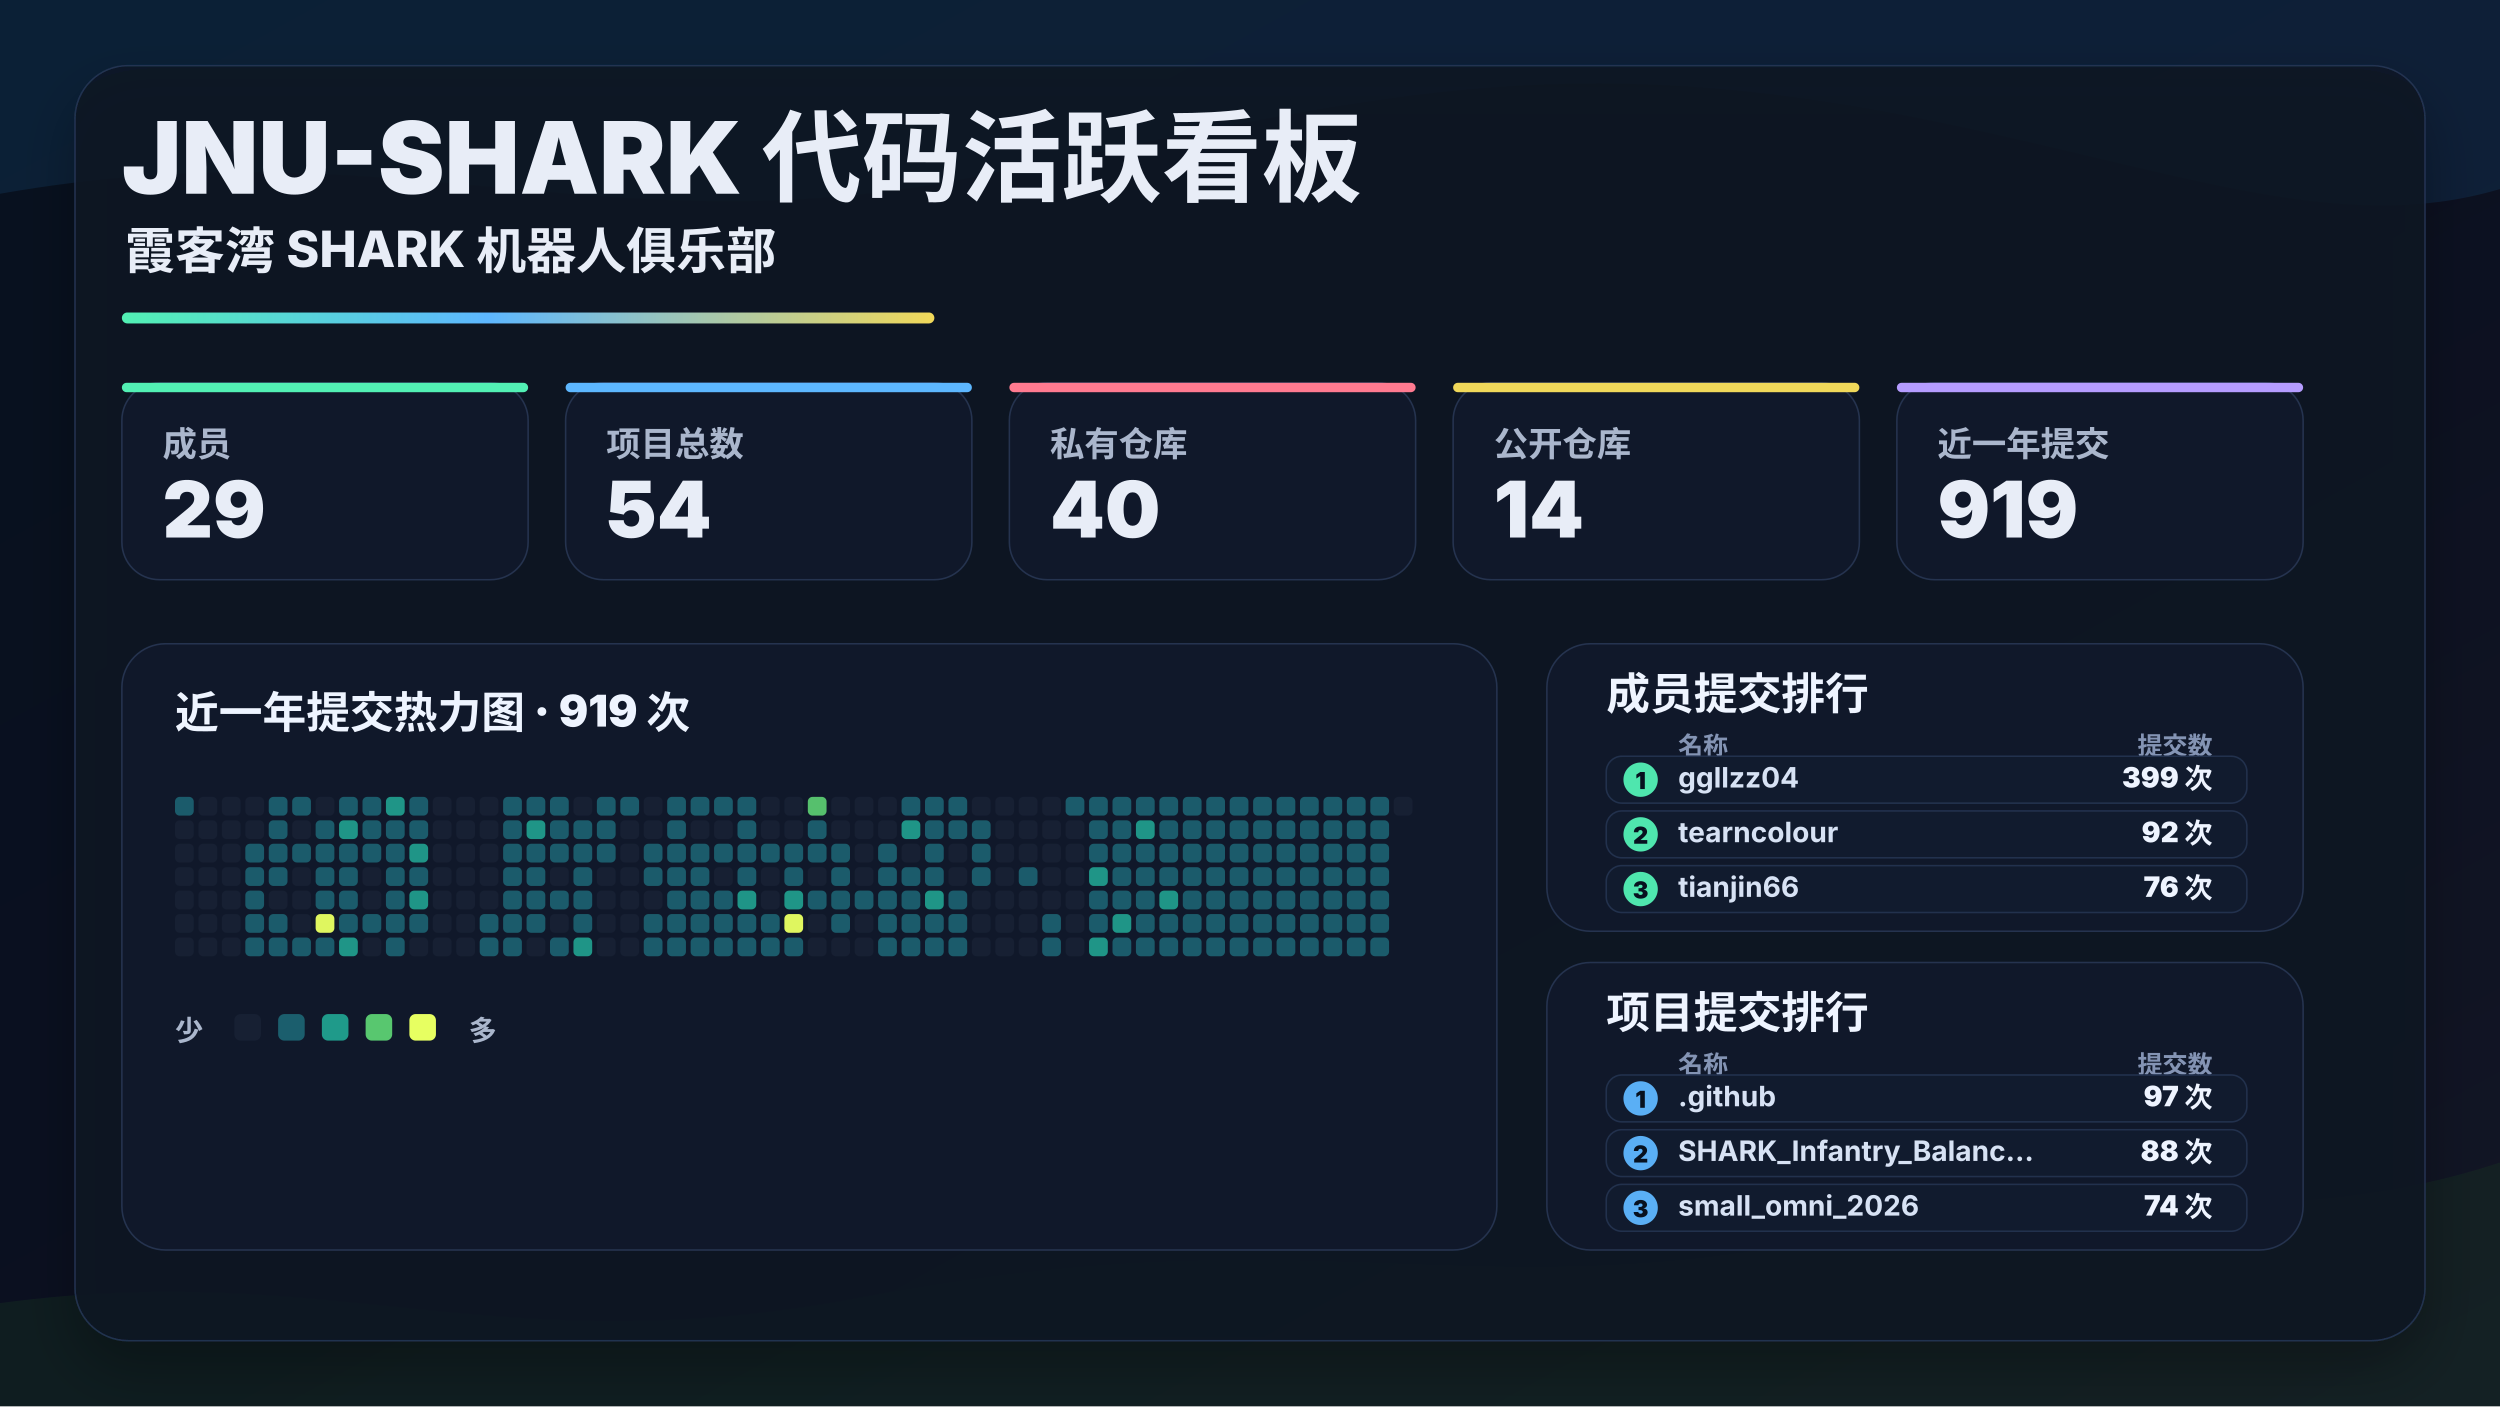
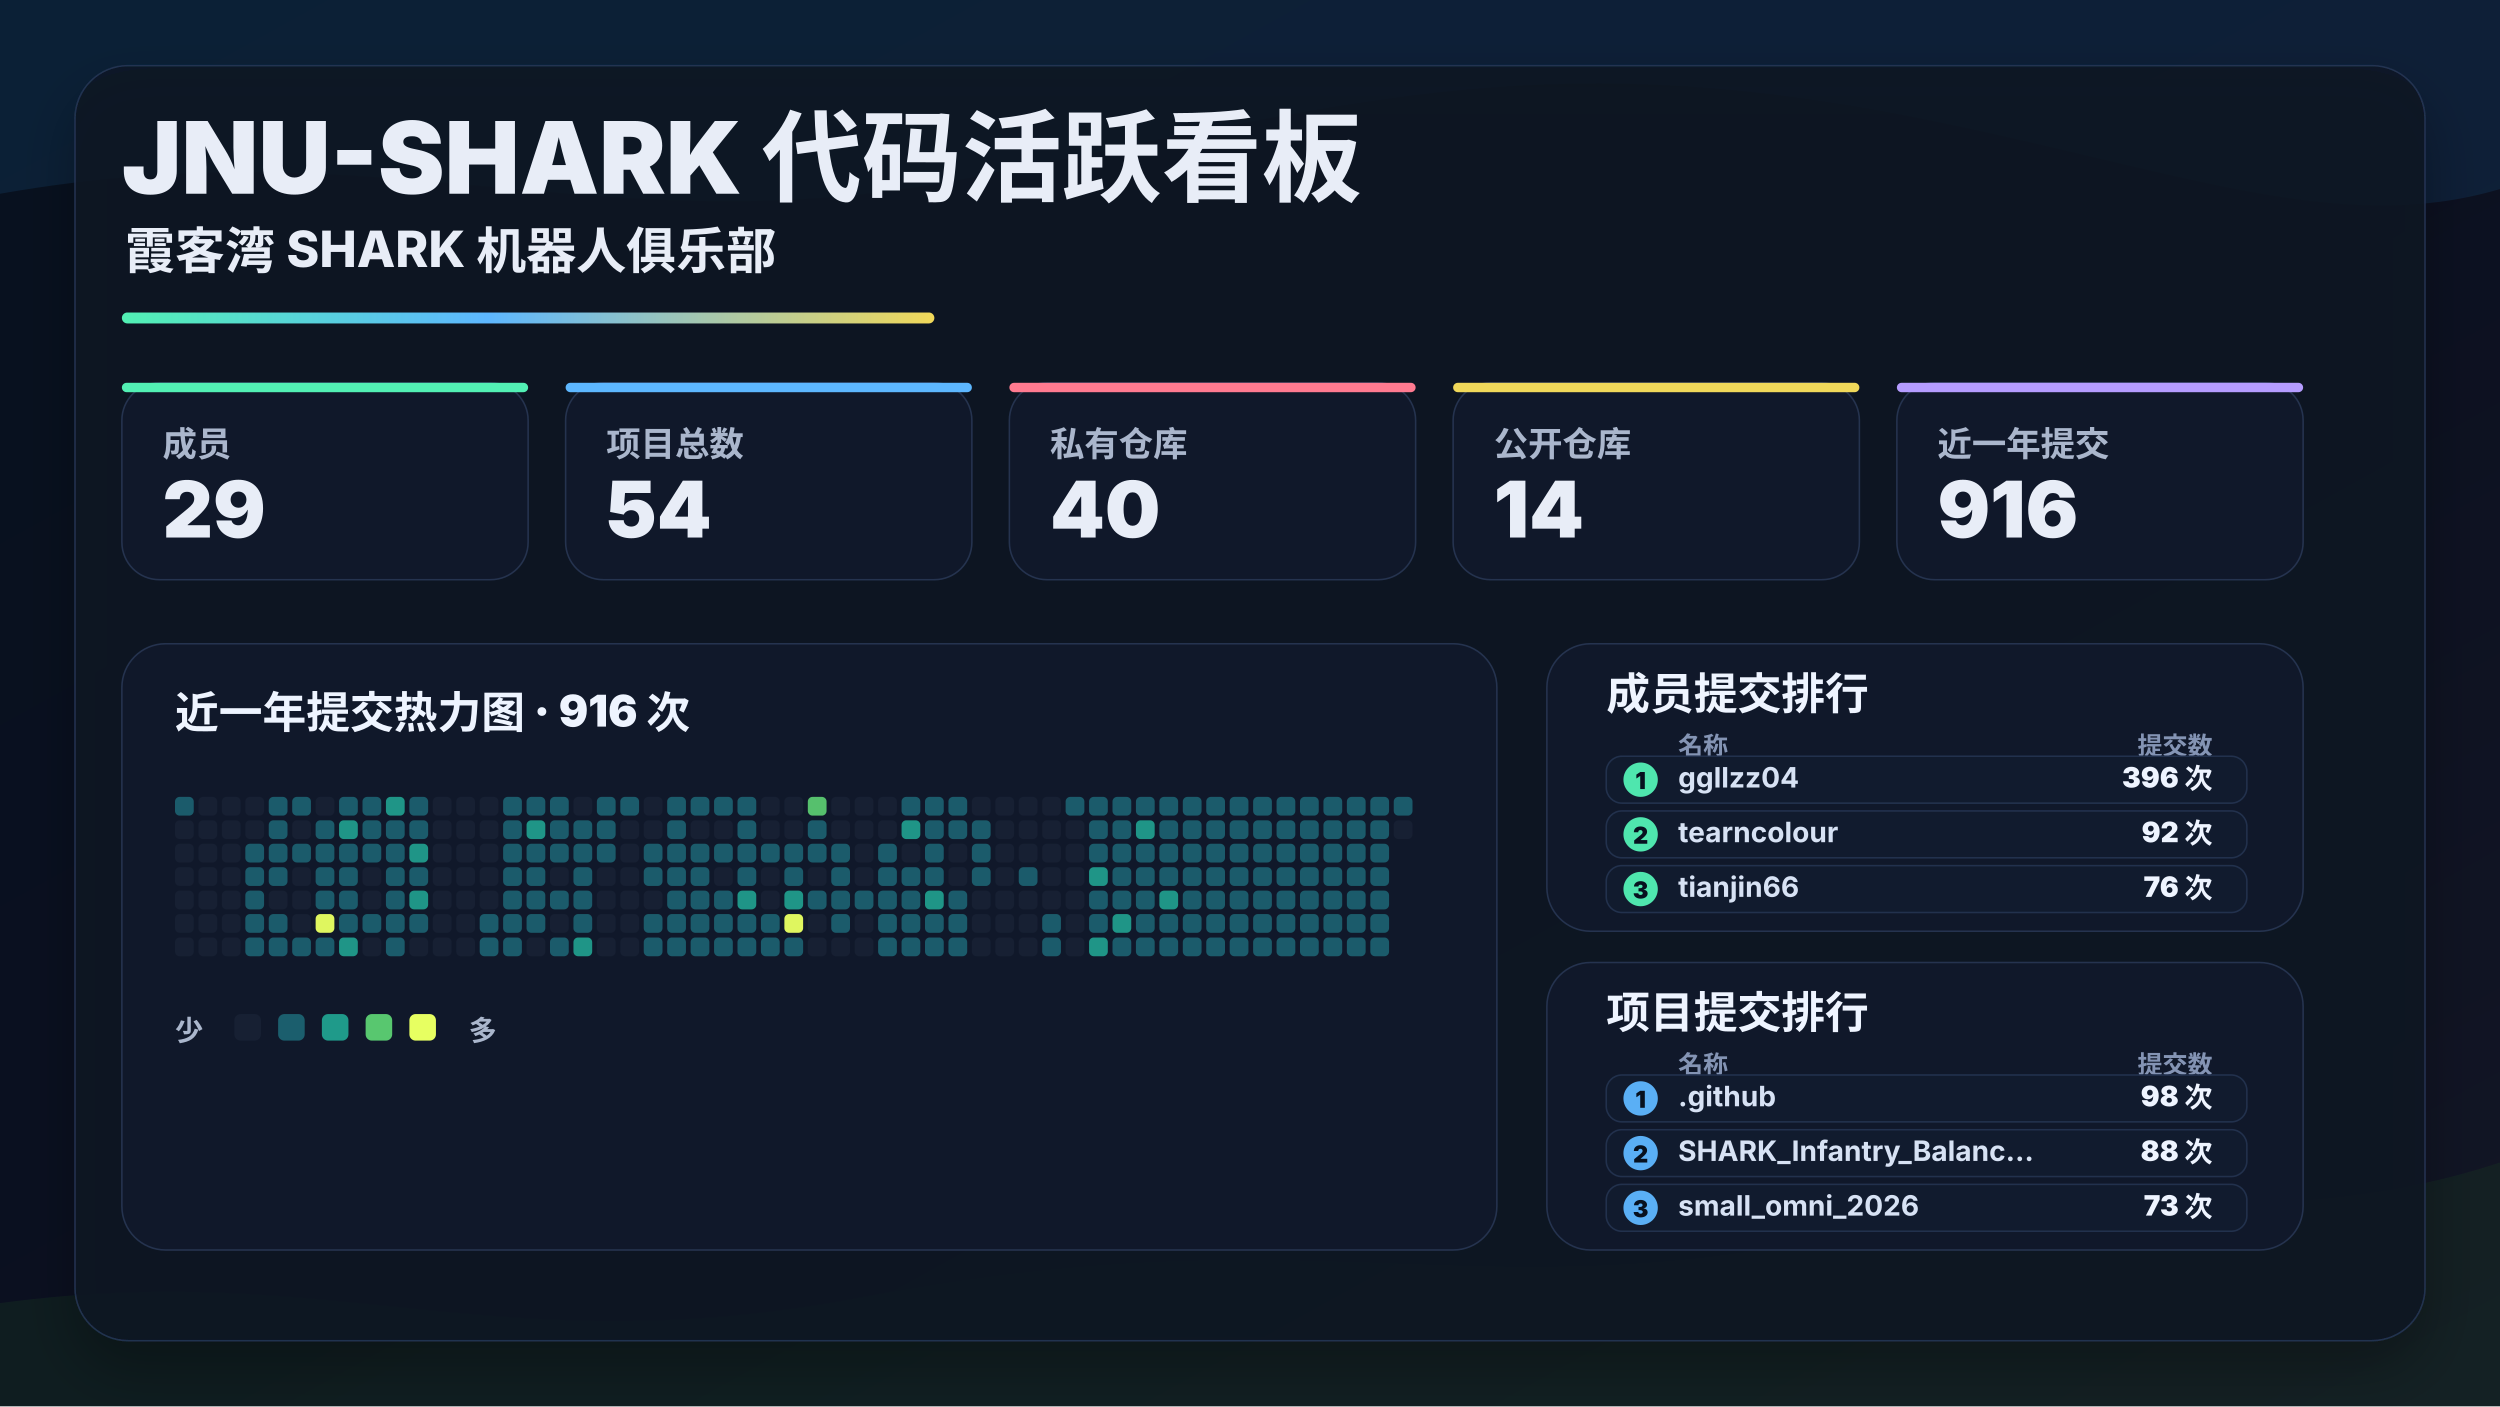
<svg xmlns="http://www.w3.org/2000/svg" width="1600" height="900" viewBox="0 0 1600 900" role="img" aria-labelledby="title desc">
  <defs>
    <linearGradient id="bg" x1="0" y1="0" x2="1" y2="1">
      <stop offset="0" stop-color="#07111f" />
      <stop offset="0.52" stop-color="#0b1020" />
      <stop offset="1" stop-color="#131625" />
    </linearGradient>
    <linearGradient id="hero" x1="0" y1="0" x2="1" y2="0">
      <stop offset="0" stop-color="#52f0b4" />
      <stop offset="0.45" stop-color="#5db7ff" />
      <stop offset="1" stop-color="#f0d85a" />
    </linearGradient>
    <filter id="softShadow" x="-10%" y="-10%" width="120%" height="120%">
      <feDropShadow dx="0" dy="18" stdDeviation="18" flood-color="#000000" flood-opacity="0.32" />
    </filter>
  </defs>
  <style>
    text { font-family: Inter, ui-sans-serif, system-ui, -apple-system, BlinkMacSystemFont, "Segoe UI", "PingFang SC", "Microsoft YaHei", sans-serif; fill: #e8edf7; }
    .title { font-size: 64px; font-weight: 900; letter-spacing: 0; }
    .subtitle { font-size: 32px; font-weight: 780; fill: #e8edf7; }
    .label { font-size: 22px; fill: #aab6cc; font-weight: 760; }
    .stat { font-size: 50px; font-weight: 900; }
    .section-title { font-size: 28px; font-weight: 860; fill: #eef4ff; }
    .table-head { font-size: 16px; fill: #8494b4; font-weight: 720; }
    .row-name { font-size: 18px; fill: #d7e2f4; font-weight: 720; }
    .row-value { font-size: 18px; fill: #eef4ff; font-weight: 860; }
    .rank { font-size: 15px; fill: #07111f; font-weight: 900; }
    .tiny { font-size: 18px; fill: #aab6cc; font-weight: 620; }
  </style>
  <rect width="1600" height="900" fill="url(#bg)" />
  <path d="M0 124 C250 80 385 160 620 114 C860 67 982 28 1220 74 C1392 108 1495 152 1600 121 L1600 0 L0 0 Z" fill="#12385c" opacity="0.38" />
  <path d="M0 834 C216 805 318 875 553 830 C835 776 935 837 1160 794 C1350 758 1464 789 1600 744 L1600 900 L0 900 Z" fill="#173622" opacity="0.36" />
  <g filter="url(#softShadow)">
    <rect x="48" y="42" width="1504" height="816" rx="34" fill="#0b1324" opacity="0.88" stroke="#263654" />
  </g>
  <text x="78" y="124" class="title">JNU-SHARK 代码活跃看板</text>
  <text x="80" y="172" class="subtitle">霞客湾 SHARK 机器人俱乐部</text>
  <rect x="78" y="200" width="520" height="7" rx="3.5" fill="url(#hero)" />
  <g>
    <rect x="78" y="245" width="260" height="126" rx="24" fill="#10182a" stroke="#25334f" />
    <rect x="78" y="245" width="260" height="6" rx="3" fill="#52f0b4" />
    <text x="104" y="292" class="label">成员</text>
    <text x="104" y="344" class="stat">29</text>
  </g>
  <g>
    <rect x="362" y="245" width="260" height="126" rx="24" fill="#10182a" stroke="#25334f" />
    <rect x="362" y="245" width="260" height="6" rx="3" fill="#5db7ff" />
    <text x="388" y="292" class="label">项目总数</text>
    <text x="388" y="344" class="stat">54</text>
  </g>
  <g>
    <rect x="646" y="245" width="260" height="126" rx="24" fill="#10182a" stroke="#25334f" />
    <rect x="646" y="245" width="260" height="6" rx="3" fill="#ff7a90" />
    <text x="672" y="292" class="label">私有仓库</text>
    <text x="672" y="344" class="stat">40</text>
  </g>
  <g>
    <rect x="930" y="245" width="260" height="126" rx="24" fill="#10182a" stroke="#25334f" />
    <rect x="930" y="245" width="260" height="6" rx="3" fill="#f0d85a" />
    <text x="956" y="292" class="label">公开仓库</text>
    <text x="956" y="344" class="stat">14</text>
  </g>
  <g>
    <rect x="1214" y="245" width="260" height="126" rx="24" fill="#10182a" stroke="#25334f" />
    <rect x="1214" y="245" width="260" height="6" rx="3" fill="#b59cff" />
    <text x="1240" y="292" class="label">近一年提交</text>
-     <text x="1240" y="344" class="stat">919</text>
+     <text x="1240" y="344" class="stat">916</text>
  </g>
  <rect x="78" y="412" width="880" height="388" rx="28" fill="#10182a" stroke="#25334f" />
-   <text x="112" y="466" class="section-title">近一年提交热力图 · 919 次</text>
+   <text x="112" y="466" class="section-title">近一年提交热力图 · 916 次</text>
  <rect x="112" y="510" width="12" height="12" rx="3" fill="#1b5e6d" opacity="0.96" />
  <rect x="112" y="525" width="12" height="12" rx="3" fill="#172033" opacity="0.96" />
  <rect x="112" y="540" width="12" height="12" rx="3" fill="#172033" opacity="0.96" />
  <rect x="112" y="555" width="12" height="12" rx="3" fill="#172033" opacity="0.96" />
  <rect x="112" y="570" width="12" height="12" rx="3" fill="#172033" opacity="0.96" />
  <rect x="112" y="585" width="12" height="12" rx="3" fill="#172033" opacity="0.96" />
  <rect x="112" y="600" width="12" height="12" rx="3" fill="#172033" opacity="0.96" />
  <rect x="127" y="510" width="12" height="12" rx="3" fill="#172033" opacity="0.96" />
  <rect x="127" y="525" width="12" height="12" rx="3" fill="#172033" opacity="0.96" />
  <rect x="127" y="540" width="12" height="12" rx="3" fill="#172033" opacity="0.96" />
  <rect x="127" y="555" width="12" height="12" rx="3" fill="#172033" opacity="0.96" />
  <rect x="127" y="570" width="12" height="12" rx="3" fill="#172033" opacity="0.96" />
  <rect x="127" y="585" width="12" height="12" rx="3" fill="#172033" opacity="0.96" />
  <rect x="127" y="600" width="12" height="12" rx="3" fill="#172033" opacity="0.96" />
  <rect x="142" y="510" width="12" height="12" rx="3" fill="#172033" opacity="0.96" />
  <rect x="142" y="525" width="12" height="12" rx="3" fill="#172033" opacity="0.96" />
  <rect x="142" y="540" width="12" height="12" rx="3" fill="#172033" opacity="0.96" />
  <rect x="142" y="555" width="12" height="12" rx="3" fill="#172033" opacity="0.96" />
  <rect x="142" y="570" width="12" height="12" rx="3" fill="#172033" opacity="0.96" />
  <rect x="142" y="585" width="12" height="12" rx="3" fill="#172033" opacity="0.96" />
  <rect x="142" y="600" width="12" height="12" rx="3" fill="#172033" opacity="0.96" />
  <rect x="157" y="510" width="12" height="12" rx="3" fill="#172033" opacity="0.96" />
  <rect x="157" y="525" width="12" height="12" rx="3" fill="#172033" opacity="0.96" />
  <rect x="157" y="540" width="12" height="12" rx="3" fill="#1b5e6d" opacity="0.96" />
  <rect x="157" y="555" width="12" height="12" rx="3" fill="#1b5e6d" opacity="0.96" />
  <rect x="157" y="570" width="12" height="12" rx="3" fill="#1b5e6d" opacity="0.96" />
  <rect x="157" y="585" width="12" height="12" rx="3" fill="#1b5e6d" opacity="0.96" />
  <rect x="157" y="600" width="12" height="12" rx="3" fill="#1b5e6d" opacity="0.96" />
  <rect x="172" y="510" width="12" height="12" rx="3" fill="#1b5e6d" opacity="0.96" />
  <rect x="172" y="525" width="12" height="12" rx="3" fill="#1b5e6d" opacity="0.96" />
  <rect x="172" y="540" width="12" height="12" rx="3" fill="#1b5e6d" opacity="0.96" />
  <rect x="172" y="555" width="12" height="12" rx="3" fill="#1b5e6d" opacity="0.96" />
  <rect x="172" y="570" width="12" height="12" rx="3" fill="#172033" opacity="0.96" />
  <rect x="172" y="585" width="12" height="12" rx="3" fill="#1b5e6d" opacity="0.96" />
  <rect x="172" y="600" width="12" height="12" rx="3" fill="#1b5e6d" opacity="0.96" />
  <rect x="187" y="510" width="12" height="12" rx="3" fill="#1b5e6d" opacity="0.96" />
  <rect x="187" y="525" width="12" height="12" rx="3" fill="#172033" opacity="0.96" />
  <rect x="187" y="540" width="12" height="12" rx="3" fill="#1b5e6d" opacity="0.96" />
  <rect x="187" y="555" width="12" height="12" rx="3" fill="#172033" opacity="0.96" />
  <rect x="187" y="570" width="12" height="12" rx="3" fill="#172033" opacity="0.96" />
  <rect x="187" y="585" width="12" height="12" rx="3" fill="#172033" opacity="0.96" />
  <rect x="187" y="600" width="12" height="12" rx="3" fill="#1b5e6d" opacity="0.96" />
  <rect x="202" y="510" width="12" height="12" rx="3" fill="#172033" opacity="0.96" />
  <rect x="202" y="525" width="12" height="12" rx="3" fill="#1b5e6d" opacity="0.96" />
  <rect x="202" y="540" width="12" height="12" rx="3" fill="#1b5e6d" opacity="0.96" />
  <rect x="202" y="555" width="12" height="12" rx="3" fill="#1b5e6d" opacity="0.96" />
  <rect x="202" y="570" width="12" height="12" rx="3" fill="#1b5e6d" opacity="0.96" />
  <rect x="202" y="585" width="12" height="12" rx="3" fill="#e7ff61" opacity="0.96" />
  <rect x="202" y="600" width="12" height="12" rx="3" fill="#1b5e6d" opacity="0.96" />
  <rect x="217" y="510" width="12" height="12" rx="3" fill="#1b5e6d" opacity="0.96" />
  <rect x="217" y="525" width="12" height="12" rx="3" fill="#1f9a8a" opacity="0.96" />
  <rect x="217" y="540" width="12" height="12" rx="3" fill="#1b5e6d" opacity="0.96" />
  <rect x="217" y="555" width="12" height="12" rx="3" fill="#1b5e6d" opacity="0.96" />
  <rect x="217" y="570" width="12" height="12" rx="3" fill="#1b5e6d" opacity="0.96" />
  <rect x="217" y="585" width="12" height="12" rx="3" fill="#1b5e6d" opacity="0.96" />
  <rect x="217" y="600" width="12" height="12" rx="3" fill="#1f9a8a" opacity="0.96" />
  <rect x="232" y="510" width="12" height="12" rx="3" fill="#1b5e6d" opacity="0.96" />
  <rect x="232" y="525" width="12" height="12" rx="3" fill="#1b5e6d" opacity="0.96" />
  <rect x="232" y="540" width="12" height="12" rx="3" fill="#1b5e6d" opacity="0.96" />
  <rect x="232" y="555" width="12" height="12" rx="3" fill="#172033" opacity="0.96" />
  <rect x="232" y="570" width="12" height="12" rx="3" fill="#172033" opacity="0.96" />
  <rect x="232" y="585" width="12" height="12" rx="3" fill="#1b5e6d" opacity="0.96" />
  <rect x="232" y="600" width="12" height="12" rx="3" fill="#172033" opacity="0.96" />
  <rect x="247" y="510" width="12" height="12" rx="3" fill="#1f9a8a" opacity="0.96" />
  <rect x="247" y="525" width="12" height="12" rx="3" fill="#1b5e6d" opacity="0.96" />
  <rect x="247" y="540" width="12" height="12" rx="3" fill="#1b5e6d" opacity="0.96" />
  <rect x="247" y="555" width="12" height="12" rx="3" fill="#1b5e6d" opacity="0.96" />
  <rect x="247" y="570" width="12" height="12" rx="3" fill="#1b5e6d" opacity="0.96" />
  <rect x="247" y="585" width="12" height="12" rx="3" fill="#1b5e6d" opacity="0.96" />
  <rect x="247" y="600" width="12" height="12" rx="3" fill="#1b5e6d" opacity="0.96" />
  <rect x="262" y="510" width="12" height="12" rx="3" fill="#1b5e6d" opacity="0.96" />
  <rect x="262" y="525" width="12" height="12" rx="3" fill="#1b5e6d" opacity="0.96" />
  <rect x="262" y="540" width="12" height="12" rx="3" fill="#1f9a8a" opacity="0.96" />
  <rect x="262" y="555" width="12" height="12" rx="3" fill="#1b5e6d" opacity="0.96" />
  <rect x="262" y="570" width="12" height="12" rx="3" fill="#1f9a8a" opacity="0.96" />
  <rect x="262" y="585" width="12" height="12" rx="3" fill="#1b5e6d" opacity="0.96" />
  <rect x="262" y="600" width="12" height="12" rx="3" fill="#172033" opacity="0.96" />
  <rect x="277" y="510" width="12" height="12" rx="3" fill="#172033" opacity="0.96" />
  <rect x="277" y="525" width="12" height="12" rx="3" fill="#172033" opacity="0.96" />
  <rect x="277" y="540" width="12" height="12" rx="3" fill="#172033" opacity="0.96" />
  <rect x="277" y="555" width="12" height="12" rx="3" fill="#172033" opacity="0.96" />
  <rect x="277" y="570" width="12" height="12" rx="3" fill="#172033" opacity="0.96" />
  <rect x="277" y="585" width="12" height="12" rx="3" fill="#172033" opacity="0.96" />
  <rect x="277" y="600" width="12" height="12" rx="3" fill="#172033" opacity="0.96" />
  <rect x="292" y="510" width="12" height="12" rx="3" fill="#172033" opacity="0.96" />
  <rect x="292" y="525" width="12" height="12" rx="3" fill="#172033" opacity="0.96" />
  <rect x="292" y="540" width="12" height="12" rx="3" fill="#172033" opacity="0.96" />
  <rect x="292" y="555" width="12" height="12" rx="3" fill="#172033" opacity="0.96" />
  <rect x="292" y="570" width="12" height="12" rx="3" fill="#172033" opacity="0.96" />
  <rect x="292" y="585" width="12" height="12" rx="3" fill="#172033" opacity="0.96" />
  <rect x="292" y="600" width="12" height="12" rx="3" fill="#172033" opacity="0.96" />
  <rect x="307" y="510" width="12" height="12" rx="3" fill="#172033" opacity="0.96" />
  <rect x="307" y="525" width="12" height="12" rx="3" fill="#172033" opacity="0.96" />
  <rect x="307" y="540" width="12" height="12" rx="3" fill="#172033" opacity="0.96" />
  <rect x="307" y="555" width="12" height="12" rx="3" fill="#172033" opacity="0.96" />
  <rect x="307" y="570" width="12" height="12" rx="3" fill="#172033" opacity="0.96" />
  <rect x="307" y="585" width="12" height="12" rx="3" fill="#1b5e6d" opacity="0.96" />
  <rect x="307" y="600" width="12" height="12" rx="3" fill="#1b5e6d" opacity="0.96" />
  <rect x="322" y="510" width="12" height="12" rx="3" fill="#1b5e6d" opacity="0.96" />
  <rect x="322" y="525" width="12" height="12" rx="3" fill="#1b5e6d" opacity="0.96" />
  <rect x="322" y="540" width="12" height="12" rx="3" fill="#1b5e6d" opacity="0.96" />
  <rect x="322" y="555" width="12" height="12" rx="3" fill="#1b5e6d" opacity="0.96" />
  <rect x="322" y="570" width="12" height="12" rx="3" fill="#1b5e6d" opacity="0.96" />
  <rect x="322" y="585" width="12" height="12" rx="3" fill="#1b5e6d" opacity="0.96" />
  <rect x="322" y="600" width="12" height="12" rx="3" fill="#1b5e6d" opacity="0.96" />
  <rect x="337" y="510" width="12" height="12" rx="3" fill="#1b5e6d" opacity="0.96" />
  <rect x="337" y="525" width="12" height="12" rx="3" fill="#1f9a8a" opacity="0.96" />
  <rect x="337" y="540" width="12" height="12" rx="3" fill="#1b5e6d" opacity="0.96" />
  <rect x="337" y="555" width="12" height="12" rx="3" fill="#1b5e6d" opacity="0.96" />
  <rect x="337" y="570" width="12" height="12" rx="3" fill="#1b5e6d" opacity="0.96" />
  <rect x="337" y="585" width="12" height="12" rx="3" fill="#1b5e6d" opacity="0.96" />
  <rect x="337" y="600" width="12" height="12" rx="3" fill="#172033" opacity="0.96" />
  <rect x="352" y="510" width="12" height="12" rx="3" fill="#1b5e6d" opacity="0.96" />
  <rect x="352" y="525" width="12" height="12" rx="3" fill="#1b5e6d" opacity="0.96" />
  <rect x="352" y="540" width="12" height="12" rx="3" fill="#1b5e6d" opacity="0.96" />
  <rect x="352" y="555" width="12" height="12" rx="3" fill="#172033" opacity="0.96" />
  <rect x="352" y="570" width="12" height="12" rx="3" fill="#1b5e6d" opacity="0.96" />
  <rect x="352" y="585" width="12" height="12" rx="3" fill="#172033" opacity="0.96" />
  <rect x="352" y="600" width="12" height="12" rx="3" fill="#1b5e6d" opacity="0.96" />
  <rect x="367" y="510" width="12" height="12" rx="3" fill="#172033" opacity="0.96" />
  <rect x="367" y="525" width="12" height="12" rx="3" fill="#1b5e6d" opacity="0.96" />
  <rect x="367" y="540" width="12" height="12" rx="3" fill="#1b5e6d" opacity="0.96" />
  <rect x="367" y="555" width="12" height="12" rx="3" fill="#1b5e6d" opacity="0.96" />
  <rect x="367" y="570" width="12" height="12" rx="3" fill="#1b5e6d" opacity="0.96" />
  <rect x="367" y="585" width="12" height="12" rx="3" fill="#1b5e6d" opacity="0.96" />
  <rect x="367" y="600" width="12" height="12" rx="3" fill="#1f9a8a" opacity="0.96" />
  <rect x="382" y="510" width="12" height="12" rx="3" fill="#1b5e6d" opacity="0.96" />
  <rect x="382" y="525" width="12" height="12" rx="3" fill="#1b5e6d" opacity="0.96" />
  <rect x="382" y="540" width="12" height="12" rx="3" fill="#1b5e6d" opacity="0.96" />
  <rect x="382" y="555" width="12" height="12" rx="3" fill="#172033" opacity="0.96" />
  <rect x="382" y="570" width="12" height="12" rx="3" fill="#172033" opacity="0.96" />
  <rect x="382" y="585" width="12" height="12" rx="3" fill="#172033" opacity="0.96" />
  <rect x="382" y="600" width="12" height="12" rx="3" fill="#172033" opacity="0.96" />
  <rect x="397" y="510" width="12" height="12" rx="3" fill="#1b5e6d" opacity="0.96" />
  <rect x="397" y="525" width="12" height="12" rx="3" fill="#172033" opacity="0.96" />
  <rect x="397" y="540" width="12" height="12" rx="3" fill="#172033" opacity="0.96" />
  <rect x="397" y="555" width="12" height="12" rx="3" fill="#172033" opacity="0.96" />
  <rect x="397" y="570" width="12" height="12" rx="3" fill="#172033" opacity="0.96" />
  <rect x="397" y="585" width="12" height="12" rx="3" fill="#172033" opacity="0.96" />
  <rect x="397" y="600" width="12" height="12" rx="3" fill="#172033" opacity="0.96" />
  <rect x="412" y="510" width="12" height="12" rx="3" fill="#172033" opacity="0.96" />
  <rect x="412" y="525" width="12" height="12" rx="3" fill="#172033" opacity="0.96" />
  <rect x="412" y="540" width="12" height="12" rx="3" fill="#1b5e6d" opacity="0.96" />
  <rect x="412" y="555" width="12" height="12" rx="3" fill="#1b5e6d" opacity="0.96" />
  <rect x="412" y="570" width="12" height="12" rx="3" fill="#172033" opacity="0.96" />
  <rect x="412" y="585" width="12" height="12" rx="3" fill="#1b5e6d" opacity="0.96" />
  <rect x="412" y="600" width="12" height="12" rx="3" fill="#1b5e6d" opacity="0.96" />
  <rect x="427" y="510" width="12" height="12" rx="3" fill="#1b5e6d" opacity="0.96" />
  <rect x="427" y="525" width="12" height="12" rx="3" fill="#1b5e6d" opacity="0.96" />
  <rect x="427" y="540" width="12" height="12" rx="3" fill="#1b5e6d" opacity="0.96" />
  <rect x="427" y="555" width="12" height="12" rx="3" fill="#1b5e6d" opacity="0.96" />
  <rect x="427" y="570" width="12" height="12" rx="3" fill="#1b5e6d" opacity="0.96" />
  <rect x="427" y="585" width="12" height="12" rx="3" fill="#1b5e6d" opacity="0.96" />
  <rect x="427" y="600" width="12" height="12" rx="3" fill="#1b5e6d" opacity="0.96" />
  <rect x="442" y="510" width="12" height="12" rx="3" fill="#1b5e6d" opacity="0.96" />
  <rect x="442" y="525" width="12" height="12" rx="3" fill="#172033" opacity="0.96" />
  <rect x="442" y="540" width="12" height="12" rx="3" fill="#1b5e6d" opacity="0.96" />
  <rect x="442" y="555" width="12" height="12" rx="3" fill="#1b5e6d" opacity="0.96" />
  <rect x="442" y="570" width="12" height="12" rx="3" fill="#1b5e6d" opacity="0.96" />
  <rect x="442" y="585" width="12" height="12" rx="3" fill="#1b5e6d" opacity="0.96" />
  <rect x="442" y="600" width="12" height="12" rx="3" fill="#1b5e6d" opacity="0.96" />
  <rect x="457" y="510" width="12" height="12" rx="3" fill="#1b5e6d" opacity="0.96" />
  <rect x="457" y="525" width="12" height="12" rx="3" fill="#172033" opacity="0.96" />
  <rect x="457" y="540" width="12" height="12" rx="3" fill="#1b5e6d" opacity="0.96" />
  <rect x="457" y="555" width="12" height="12" rx="3" fill="#172033" opacity="0.96" />
  <rect x="457" y="570" width="12" height="12" rx="3" fill="#1b5e6d" opacity="0.96" />
  <rect x="457" y="585" width="12" height="12" rx="3" fill="#1b5e6d" opacity="0.96" />
  <rect x="457" y="600" width="12" height="12" rx="3" fill="#1b5e6d" opacity="0.96" />
  <rect x="472" y="510" width="12" height="12" rx="3" fill="#1b5e6d" opacity="0.96" />
  <rect x="472" y="525" width="12" height="12" rx="3" fill="#1b5e6d" opacity="0.96" />
  <rect x="472" y="540" width="12" height="12" rx="3" fill="#1b5e6d" opacity="0.96" />
  <rect x="472" y="555" width="12" height="12" rx="3" fill="#1b5e6d" opacity="0.96" />
  <rect x="472" y="570" width="12" height="12" rx="3" fill="#1f9a8a" opacity="0.96" />
  <rect x="472" y="585" width="12" height="12" rx="3" fill="#1b5e6d" opacity="0.96" />
  <rect x="472" y="600" width="12" height="12" rx="3" fill="#1b5e6d" opacity="0.96" />
  <rect x="487" y="510" width="12" height="12" rx="3" fill="#172033" opacity="0.96" />
  <rect x="487" y="525" width="12" height="12" rx="3" fill="#172033" opacity="0.96" />
  <rect x="487" y="540" width="12" height="12" rx="3" fill="#1b5e6d" opacity="0.96" />
  <rect x="487" y="555" width="12" height="12" rx="3" fill="#172033" opacity="0.96" />
  <rect x="487" y="570" width="12" height="12" rx="3" fill="#172033" opacity="0.96" />
  <rect x="487" y="585" width="12" height="12" rx="3" fill="#1b5e6d" opacity="0.96" />
  <rect x="487" y="600" width="12" height="12" rx="3" fill="#1b5e6d" opacity="0.96" />
  <rect x="502" y="510" width="12" height="12" rx="3" fill="#172033" opacity="0.96" />
  <rect x="502" y="525" width="12" height="12" rx="3" fill="#172033" opacity="0.96" />
  <rect x="502" y="540" width="12" height="12" rx="3" fill="#1b5e6d" opacity="0.96" />
  <rect x="502" y="555" width="12" height="12" rx="3" fill="#1b5e6d" opacity="0.96" />
  <rect x="502" y="570" width="12" height="12" rx="3" fill="#1f9a8a" opacity="0.96" />
  <rect x="502" y="585" width="12" height="12" rx="3" fill="#e7ff61" opacity="0.96" />
  <rect x="502" y="600" width="12" height="12" rx="3" fill="#1b5e6d" opacity="0.96" />
  <rect x="517" y="510" width="12" height="12" rx="3" fill="#58c76f" opacity="0.96" />
  <rect x="517" y="525" width="12" height="12" rx="3" fill="#1b5e6d" opacity="0.96" />
  <rect x="517" y="540" width="12" height="12" rx="3" fill="#1b5e6d" opacity="0.96" />
  <rect x="517" y="555" width="12" height="12" rx="3" fill="#172033" opacity="0.96" />
  <rect x="517" y="570" width="12" height="12" rx="3" fill="#1b5e6d" opacity="0.96" />
  <rect x="517" y="585" width="12" height="12" rx="3" fill="#172033" opacity="0.96" />
  <rect x="517" y="600" width="12" height="12" rx="3" fill="#172033" opacity="0.96" />
  <rect x="532" y="510" width="12" height="12" rx="3" fill="#172033" opacity="0.96" />
  <rect x="532" y="525" width="12" height="12" rx="3" fill="#172033" opacity="0.96" />
  <rect x="532" y="540" width="12" height="12" rx="3" fill="#1b5e6d" opacity="0.96" />
  <rect x="532" y="555" width="12" height="12" rx="3" fill="#1b5e6d" opacity="0.96" />
  <rect x="532" y="570" width="12" height="12" rx="3" fill="#1b5e6d" opacity="0.96" />
  <rect x="532" y="585" width="12" height="12" rx="3" fill="#1b5e6d" opacity="0.96" />
  <rect x="532" y="600" width="12" height="12" rx="3" fill="#172033" opacity="0.96" />
  <rect x="547" y="510" width="12" height="12" rx="3" fill="#172033" opacity="0.96" />
  <rect x="547" y="525" width="12" height="12" rx="3" fill="#172033" opacity="0.96" />
  <rect x="547" y="540" width="12" height="12" rx="3" fill="#172033" opacity="0.96" />
  <rect x="547" y="555" width="12" height="12" rx="3" fill="#172033" opacity="0.96" />
  <rect x="547" y="570" width="12" height="12" rx="3" fill="#1b5e6d" opacity="0.96" />
  <rect x="547" y="585" width="12" height="12" rx="3" fill="#172033" opacity="0.96" />
  <rect x="547" y="600" width="12" height="12" rx="3" fill="#172033" opacity="0.96" />
  <rect x="562" y="510" width="12" height="12" rx="3" fill="#172033" opacity="0.96" />
  <rect x="562" y="525" width="12" height="12" rx="3" fill="#172033" opacity="0.96" />
  <rect x="562" y="540" width="12" height="12" rx="3" fill="#1b5e6d" opacity="0.96" />
  <rect x="562" y="555" width="12" height="12" rx="3" fill="#1b5e6d" opacity="0.96" />
  <rect x="562" y="570" width="12" height="12" rx="3" fill="#1b5e6d" opacity="0.96" />
  <rect x="562" y="585" width="12" height="12" rx="3" fill="#1b5e6d" opacity="0.96" />
  <rect x="562" y="600" width="12" height="12" rx="3" fill="#1b5e6d" opacity="0.96" />
  <rect x="577" y="510" width="12" height="12" rx="3" fill="#1b5e6d" opacity="0.96" />
  <rect x="577" y="525" width="12" height="12" rx="3" fill="#1f9a8a" opacity="0.96" />
  <rect x="577" y="540" width="12" height="12" rx="3" fill="#172033" opacity="0.96" />
  <rect x="577" y="555" width="12" height="12" rx="3" fill="#1b5e6d" opacity="0.96" />
  <rect x="577" y="570" width="12" height="12" rx="3" fill="#1b5e6d" opacity="0.96" />
  <rect x="577" y="585" width="12" height="12" rx="3" fill="#1b5e6d" opacity="0.96" />
  <rect x="577" y="600" width="12" height="12" rx="3" fill="#1b5e6d" opacity="0.96" />
  <rect x="592" y="510" width="12" height="12" rx="3" fill="#1b5e6d" opacity="0.96" />
  <rect x="592" y="525" width="12" height="12" rx="3" fill="#1b5e6d" opacity="0.96" />
  <rect x="592" y="540" width="12" height="12" rx="3" fill="#1b5e6d" opacity="0.96" />
  <rect x="592" y="555" width="12" height="12" rx="3" fill="#1b5e6d" opacity="0.96" />
  <rect x="592" y="570" width="12" height="12" rx="3" fill="#1f9a8a" opacity="0.96" />
  <rect x="592" y="585" width="12" height="12" rx="3" fill="#1b5e6d" opacity="0.96" />
  <rect x="592" y="600" width="12" height="12" rx="3" fill="#1b5e6d" opacity="0.96" />
  <rect x="607" y="510" width="12" height="12" rx="3" fill="#1b5e6d" opacity="0.96" />
  <rect x="607" y="525" width="12" height="12" rx="3" fill="#1b5e6d" opacity="0.96" />
  <rect x="607" y="540" width="12" height="12" rx="3" fill="#172033" opacity="0.96" />
  <rect x="607" y="555" width="12" height="12" rx="3" fill="#172033" opacity="0.96" />
  <rect x="607" y="570" width="12" height="12" rx="3" fill="#1b5e6d" opacity="0.96" />
  <rect x="607" y="585" width="12" height="12" rx="3" fill="#1b5e6d" opacity="0.96" />
  <rect x="607" y="600" width="12" height="12" rx="3" fill="#1b5e6d" opacity="0.96" />
  <rect x="622" y="510" width="12" height="12" rx="3" fill="#172033" opacity="0.96" />
  <rect x="622" y="525" width="12" height="12" rx="3" fill="#1b5e6d" opacity="0.96" />
  <rect x="622" y="540" width="12" height="12" rx="3" fill="#1b5e6d" opacity="0.96" />
  <rect x="622" y="555" width="12" height="12" rx="3" fill="#1b5e6d" opacity="0.96" />
  <rect x="622" y="570" width="12" height="12" rx="3" fill="#172033" opacity="0.96" />
  <rect x="622" y="585" width="12" height="12" rx="3" fill="#172033" opacity="0.96" />
  <rect x="622" y="600" width="12" height="12" rx="3" fill="#172033" opacity="0.96" />
  <rect x="637" y="510" width="12" height="12" rx="3" fill="#172033" opacity="0.96" />
  <rect x="637" y="525" width="12" height="12" rx="3" fill="#172033" opacity="0.96" />
  <rect x="637" y="540" width="12" height="12" rx="3" fill="#172033" opacity="0.96" />
  <rect x="637" y="555" width="12" height="12" rx="3" fill="#172033" opacity="0.96" />
  <rect x="637" y="570" width="12" height="12" rx="3" fill="#172033" opacity="0.96" />
  <rect x="637" y="585" width="12" height="12" rx="3" fill="#172033" opacity="0.96" />
  <rect x="637" y="600" width="12" height="12" rx="3" fill="#172033" opacity="0.96" />
  <rect x="652" y="510" width="12" height="12" rx="3" fill="#172033" opacity="0.96" />
  <rect x="652" y="525" width="12" height="12" rx="3" fill="#172033" opacity="0.96" />
  <rect x="652" y="540" width="12" height="12" rx="3" fill="#172033" opacity="0.96" />
  <rect x="652" y="555" width="12" height="12" rx="3" fill="#1b5e6d" opacity="0.96" />
  <rect x="652" y="570" width="12" height="12" rx="3" fill="#172033" opacity="0.96" />
  <rect x="652" y="585" width="12" height="12" rx="3" fill="#172033" opacity="0.96" />
  <rect x="652" y="600" width="12" height="12" rx="3" fill="#172033" opacity="0.96" />
  <rect x="667" y="510" width="12" height="12" rx="3" fill="#172033" opacity="0.96" />
  <rect x="667" y="525" width="12" height="12" rx="3" fill="#172033" opacity="0.96" />
  <rect x="667" y="540" width="12" height="12" rx="3" fill="#172033" opacity="0.96" />
  <rect x="667" y="555" width="12" height="12" rx="3" fill="#172033" opacity="0.96" />
  <rect x="667" y="570" width="12" height="12" rx="3" fill="#172033" opacity="0.96" />
  <rect x="667" y="585" width="12" height="12" rx="3" fill="#1b5e6d" opacity="0.96" />
  <rect x="667" y="600" width="12" height="12" rx="3" fill="#1b5e6d" opacity="0.96" />
  <rect x="682" y="510" width="12" height="12" rx="3" fill="#1b5e6d" opacity="0.96" />
  <rect x="682" y="525" width="12" height="12" rx="3" fill="#172033" opacity="0.96" />
  <rect x="682" y="540" width="12" height="12" rx="3" fill="#172033" opacity="0.96" />
  <rect x="682" y="555" width="12" height="12" rx="3" fill="#172033" opacity="0.96" />
  <rect x="682" y="570" width="12" height="12" rx="3" fill="#172033" opacity="0.96" />
  <rect x="682" y="585" width="12" height="12" rx="3" fill="#172033" opacity="0.96" />
  <rect x="682" y="600" width="12" height="12" rx="3" fill="#172033" opacity="0.96" />
  <rect x="697" y="510" width="12" height="12" rx="3" fill="#1b5e6d" opacity="0.96" />
  <rect x="697" y="525" width="12" height="12" rx="3" fill="#1b5e6d" opacity="0.96" />
  <rect x="697" y="540" width="12" height="12" rx="3" fill="#1b5e6d" opacity="0.96" />
  <rect x="697" y="555" width="12" height="12" rx="3" fill="#1f9a8a" opacity="0.96" />
  <rect x="697" y="570" width="12" height="12" rx="3" fill="#1b5e6d" opacity="0.96" />
  <rect x="697" y="585" width="12" height="12" rx="3" fill="#1b5e6d" opacity="0.96" />
  <rect x="697" y="600" width="12" height="12" rx="3" fill="#1f9a8a" opacity="0.96" />
  <rect x="712" y="510" width="12" height="12" rx="3" fill="#1b5e6d" opacity="0.96" />
  <rect x="712" y="525" width="12" height="12" rx="3" fill="#1b5e6d" opacity="0.96" />
  <rect x="712" y="540" width="12" height="12" rx="3" fill="#1b5e6d" opacity="0.96" />
  <rect x="712" y="555" width="12" height="12" rx="3" fill="#1b5e6d" opacity="0.96" />
  <rect x="712" y="570" width="12" height="12" rx="3" fill="#1b5e6d" opacity="0.96" />
  <rect x="712" y="585" width="12" height="12" rx="3" fill="#1f9a8a" opacity="0.96" />
  <rect x="712" y="600" width="12" height="12" rx="3" fill="#1b5e6d" opacity="0.96" />
  <rect x="727" y="510" width="12" height="12" rx="3" fill="#1b5e6d" opacity="0.96" />
  <rect x="727" y="525" width="12" height="12" rx="3" fill="#1f9a8a" opacity="0.96" />
  <rect x="727" y="540" width="12" height="12" rx="3" fill="#1b5e6d" opacity="0.96" />
  <rect x="727" y="555" width="12" height="12" rx="3" fill="#1b5e6d" opacity="0.96" />
  <rect x="727" y="570" width="12" height="12" rx="3" fill="#1b5e6d" opacity="0.96" />
  <rect x="727" y="585" width="12" height="12" rx="3" fill="#1b5e6d" opacity="0.96" />
  <rect x="727" y="600" width="12" height="12" rx="3" fill="#1b5e6d" opacity="0.96" />
  <rect x="742" y="510" width="12" height="12" rx="3" fill="#1b5e6d" opacity="0.96" />
  <rect x="742" y="525" width="12" height="12" rx="3" fill="#1b5e6d" opacity="0.96" />
  <rect x="742" y="540" width="12" height="12" rx="3" fill="#1b5e6d" opacity="0.96" />
  <rect x="742" y="555" width="12" height="12" rx="3" fill="#1b5e6d" opacity="0.96" />
  <rect x="742" y="570" width="12" height="12" rx="3" fill="#1f9a8a" opacity="0.96" />
  <rect x="742" y="585" width="12" height="12" rx="3" fill="#1b5e6d" opacity="0.96" />
  <rect x="742" y="600" width="12" height="12" rx="3" fill="#1b5e6d" opacity="0.96" />
  <rect x="757" y="510" width="12" height="12" rx="3" fill="#1b5e6d" opacity="0.96" />
  <rect x="757" y="525" width="12" height="12" rx="3" fill="#1b5e6d" opacity="0.96" />
  <rect x="757" y="540" width="12" height="12" rx="3" fill="#1b5e6d" opacity="0.96" />
  <rect x="757" y="555" width="12" height="12" rx="3" fill="#1b5e6d" opacity="0.96" />
  <rect x="757" y="570" width="12" height="12" rx="3" fill="#1b5e6d" opacity="0.96" />
  <rect x="757" y="585" width="12" height="12" rx="3" fill="#1b5e6d" opacity="0.96" />
  <rect x="757" y="600" width="12" height="12" rx="3" fill="#1b5e6d" opacity="0.96" />
  <rect x="772" y="510" width="12" height="12" rx="3" fill="#1b5e6d" opacity="0.96" />
  <rect x="772" y="525" width="12" height="12" rx="3" fill="#1b5e6d" opacity="0.96" />
  <rect x="772" y="540" width="12" height="12" rx="3" fill="#1b5e6d" opacity="0.96" />
  <rect x="772" y="555" width="12" height="12" rx="3" fill="#1b5e6d" opacity="0.96" />
  <rect x="772" y="570" width="12" height="12" rx="3" fill="#1b5e6d" opacity="0.96" />
  <rect x="772" y="585" width="12" height="12" rx="3" fill="#1b5e6d" opacity="0.96" />
  <rect x="772" y="600" width="12" height="12" rx="3" fill="#1b5e6d" opacity="0.96" />
  <rect x="787" y="510" width="12" height="12" rx="3" fill="#1b5e6d" opacity="0.96" />
  <rect x="787" y="525" width="12" height="12" rx="3" fill="#1b5e6d" opacity="0.96" />
  <rect x="787" y="540" width="12" height="12" rx="3" fill="#1b5e6d" opacity="0.96" />
  <rect x="787" y="555" width="12" height="12" rx="3" fill="#1b5e6d" opacity="0.96" />
  <rect x="787" y="570" width="12" height="12" rx="3" fill="#1b5e6d" opacity="0.96" />
  <rect x="787" y="585" width="12" height="12" rx="3" fill="#1b5e6d" opacity="0.96" />
  <rect x="787" y="600" width="12" height="12" rx="3" fill="#1b5e6d" opacity="0.96" />
  <rect x="802" y="510" width="12" height="12" rx="3" fill="#1b5e6d" opacity="0.96" />
  <rect x="802" y="525" width="12" height="12" rx="3" fill="#1b5e6d" opacity="0.96" />
  <rect x="802" y="540" width="12" height="12" rx="3" fill="#1b5e6d" opacity="0.96" />
  <rect x="802" y="555" width="12" height="12" rx="3" fill="#1b5e6d" opacity="0.96" />
  <rect x="802" y="570" width="12" height="12" rx="3" fill="#1b5e6d" opacity="0.96" />
  <rect x="802" y="585" width="12" height="12" rx="3" fill="#1b5e6d" opacity="0.96" />
  <rect x="802" y="600" width="12" height="12" rx="3" fill="#1b5e6d" opacity="0.96" />
  <rect x="817" y="510" width="12" height="12" rx="3" fill="#1b5e6d" opacity="0.96" />
  <rect x="817" y="525" width="12" height="12" rx="3" fill="#1b5e6d" opacity="0.96" />
  <rect x="817" y="540" width="12" height="12" rx="3" fill="#1b5e6d" opacity="0.96" />
  <rect x="817" y="555" width="12" height="12" rx="3" fill="#1b5e6d" opacity="0.96" />
  <rect x="817" y="570" width="12" height="12" rx="3" fill="#1b5e6d" opacity="0.96" />
  <rect x="817" y="585" width="12" height="12" rx="3" fill="#1b5e6d" opacity="0.96" />
  <rect x="817" y="600" width="12" height="12" rx="3" fill="#1b5e6d" opacity="0.96" />
  <rect x="832" y="510" width="12" height="12" rx="3" fill="#1b5e6d" opacity="0.96" />
  <rect x="832" y="525" width="12" height="12" rx="3" fill="#1b5e6d" opacity="0.96" />
  <rect x="832" y="540" width="12" height="12" rx="3" fill="#1b5e6d" opacity="0.96" />
  <rect x="832" y="555" width="12" height="12" rx="3" fill="#1b5e6d" opacity="0.96" />
  <rect x="832" y="570" width="12" height="12" rx="3" fill="#1b5e6d" opacity="0.96" />
  <rect x="832" y="585" width="12" height="12" rx="3" fill="#1b5e6d" opacity="0.96" />
  <rect x="832" y="600" width="12" height="12" rx="3" fill="#1b5e6d" opacity="0.96" />
  <rect x="847" y="510" width="12" height="12" rx="3" fill="#1b5e6d" opacity="0.96" />
  <rect x="847" y="525" width="12" height="12" rx="3" fill="#1b5e6d" opacity="0.96" />
  <rect x="847" y="540" width="12" height="12" rx="3" fill="#1b5e6d" opacity="0.96" />
  <rect x="847" y="555" width="12" height="12" rx="3" fill="#1b5e6d" opacity="0.96" />
  <rect x="847" y="570" width="12" height="12" rx="3" fill="#1b5e6d" opacity="0.96" />
  <rect x="847" y="585" width="12" height="12" rx="3" fill="#1b5e6d" opacity="0.96" />
  <rect x="847" y="600" width="12" height="12" rx="3" fill="#1b5e6d" opacity="0.96" />
  <rect x="862" y="510" width="12" height="12" rx="3" fill="#1b5e6d" opacity="0.96" />
  <rect x="862" y="525" width="12" height="12" rx="3" fill="#1b5e6d" opacity="0.96" />
  <rect x="862" y="540" width="12" height="12" rx="3" fill="#1b5e6d" opacity="0.96" />
  <rect x="862" y="555" width="12" height="12" rx="3" fill="#1b5e6d" opacity="0.96" />
  <rect x="862" y="570" width="12" height="12" rx="3" fill="#1b5e6d" opacity="0.96" />
  <rect x="862" y="585" width="12" height="12" rx="3" fill="#1b5e6d" opacity="0.96" />
  <rect x="862" y="600" width="12" height="12" rx="3" fill="#1b5e6d" opacity="0.96" />
  <rect x="877" y="510" width="12" height="12" rx="3" fill="#1b5e6d" opacity="0.96" />
  <rect x="877" y="525" width="12" height="12" rx="3" fill="#1b5e6d" opacity="0.96" />
  <rect x="877" y="540" width="12" height="12" rx="3" fill="#1b5e6d" opacity="0.96" />
  <rect x="877" y="555" width="12" height="12" rx="3" fill="#1b5e6d" opacity="0.96" />
  <rect x="877" y="570" width="12" height="12" rx="3" fill="#1b5e6d" opacity="0.96" />
  <rect x="877" y="585" width="12" height="12" rx="3" fill="#1b5e6d" opacity="0.96" />
  <rect x="877" y="600" width="12" height="12" rx="3" fill="#1b5e6d" opacity="0.96" />
-   <rect x="892" y="510" width="12" height="12" rx="3" fill="#172033" opacity="0.96" />
+   <rect x="892" y="510" width="12" height="12" rx="3" fill="#1b5e6d" opacity="0.96" />
+   <rect x="892" y="525" width="12" height="12" rx="3" fill="#172033" opacity="0.96" />
  <text x="112" y="666" class="tiny">少</text>
  <rect x="150" y="649" width="17" height="17" rx="4" fill="#172033" />
  <rect x="178" y="649" width="17" height="17" rx="4" fill="#1b5e6d" />
  <rect x="206" y="649" width="17" height="17" rx="4" fill="#1f9a8a" />
  <rect x="234" y="649" width="17" height="17" rx="4" fill="#58c76f" />
  <rect x="262" y="649" width="17" height="17" rx="4" fill="#e7ff61" />
  <text x="300" y="666" class="tiny">多</text>
  <rect x="990" y="412" width="484" height="184" rx="28" fill="#10182a" stroke="#25334f" />
  <text x="1028" y="454" class="section-title">成员提交排行</text>
  <text x="1074" y="483" class="table-head">名称</text>
  <text x="1416" y="483" class="table-head" text-anchor="end">提交数</text>
  <g>
    <rect x="1028" y="484" width="410" height="30" rx="10" fill="#111b2e" stroke="#22314d" />
    <circle cx="1050" cy="499" r="11" fill="#52f0b4" opacity="0.95" />
    <text x="1050" y="505" class="rank" text-anchor="middle">1</text>
    <text x="1074" y="504" class="row-name">ggllzz04</text>
-     <text x="1416" y="504" class="row-value" text-anchor="end">399 次</text>
+     <text x="1416" y="504" class="row-value" text-anchor="end">396 次</text>
  </g>
  <g>
    <rect x="1028" y="519" width="410" height="30" rx="10" fill="#111b2e" stroke="#22314d" />
    <circle cx="1050" cy="534" r="11" fill="#52f0b4" opacity="0.95" />
    <text x="1050" y="540" class="rank" text-anchor="middle">2</text>
    <text x="1074" y="539" class="row-name">tearncolour</text>
    <text x="1416" y="539" class="row-value" text-anchor="end">92 次</text>
  </g>
  <g>
    <rect x="1028" y="554" width="410" height="30" rx="10" fill="#111b2e" stroke="#22314d" />
    <circle cx="1050" cy="569" r="11" fill="#52f0b4" opacity="0.95" />
    <text x="1050" y="575" class="rank" text-anchor="middle">3</text>
    <text x="1074" y="574" class="row-name">tianjin66</text>
    <text x="1416" y="574" class="row-value" text-anchor="end">76 次</text>
  </g>
  <rect x="990" y="616" width="484" height="184" rx="28" fill="#10182a" stroke="#25334f" />
  <text x="1028" y="658" class="section-title">项目提交排行</text>
  <text x="1074" y="687" class="table-head">名称</text>
  <text x="1416" y="687" class="table-head" text-anchor="end">提交数</text>
  <g>
    <rect x="1028" y="688" width="410" height="30" rx="10" fill="#111b2e" stroke="#22314d" />
    <circle cx="1050" cy="703" r="11" fill="#5db7ff" opacity="0.95" />
    <text x="1050" y="709" class="rank" text-anchor="middle">1</text>
    <text x="1074" y="708" class="row-name">.github</text>
-     <text x="1416" y="708" class="row-value" text-anchor="end">97 次</text>
+     <text x="1416" y="708" class="row-value" text-anchor="end">98 次</text>
  </g>
  <g>
    <rect x="1028" y="723" width="410" height="30" rx="10" fill="#111b2e" stroke="#22314d" />
    <circle cx="1050" cy="738" r="11" fill="#5db7ff" opacity="0.95" />
    <text x="1050" y="744" class="rank" text-anchor="middle">2</text>
    <text x="1074" y="743" class="row-name">SHARK_Infantry_Balanc...</text>
    <text x="1416" y="743" class="row-value" text-anchor="end">88 次</text>
  </g>
  <g>
    <rect x="1028" y="758" width="410" height="30" rx="10" fill="#111b2e" stroke="#22314d" />
    <circle cx="1050" cy="773" r="11" fill="#5db7ff" opacity="0.95" />
    <text x="1050" y="779" class="rank" text-anchor="middle">3</text>
    <text x="1074" y="778" class="row-name">small_omni_2026</text>
-     <text x="1416" y="778" class="row-value" text-anchor="end">74 次</text>
+     <text x="1416" y="778" class="row-value" text-anchor="end">73 次</text>
  </g>
</svg>
